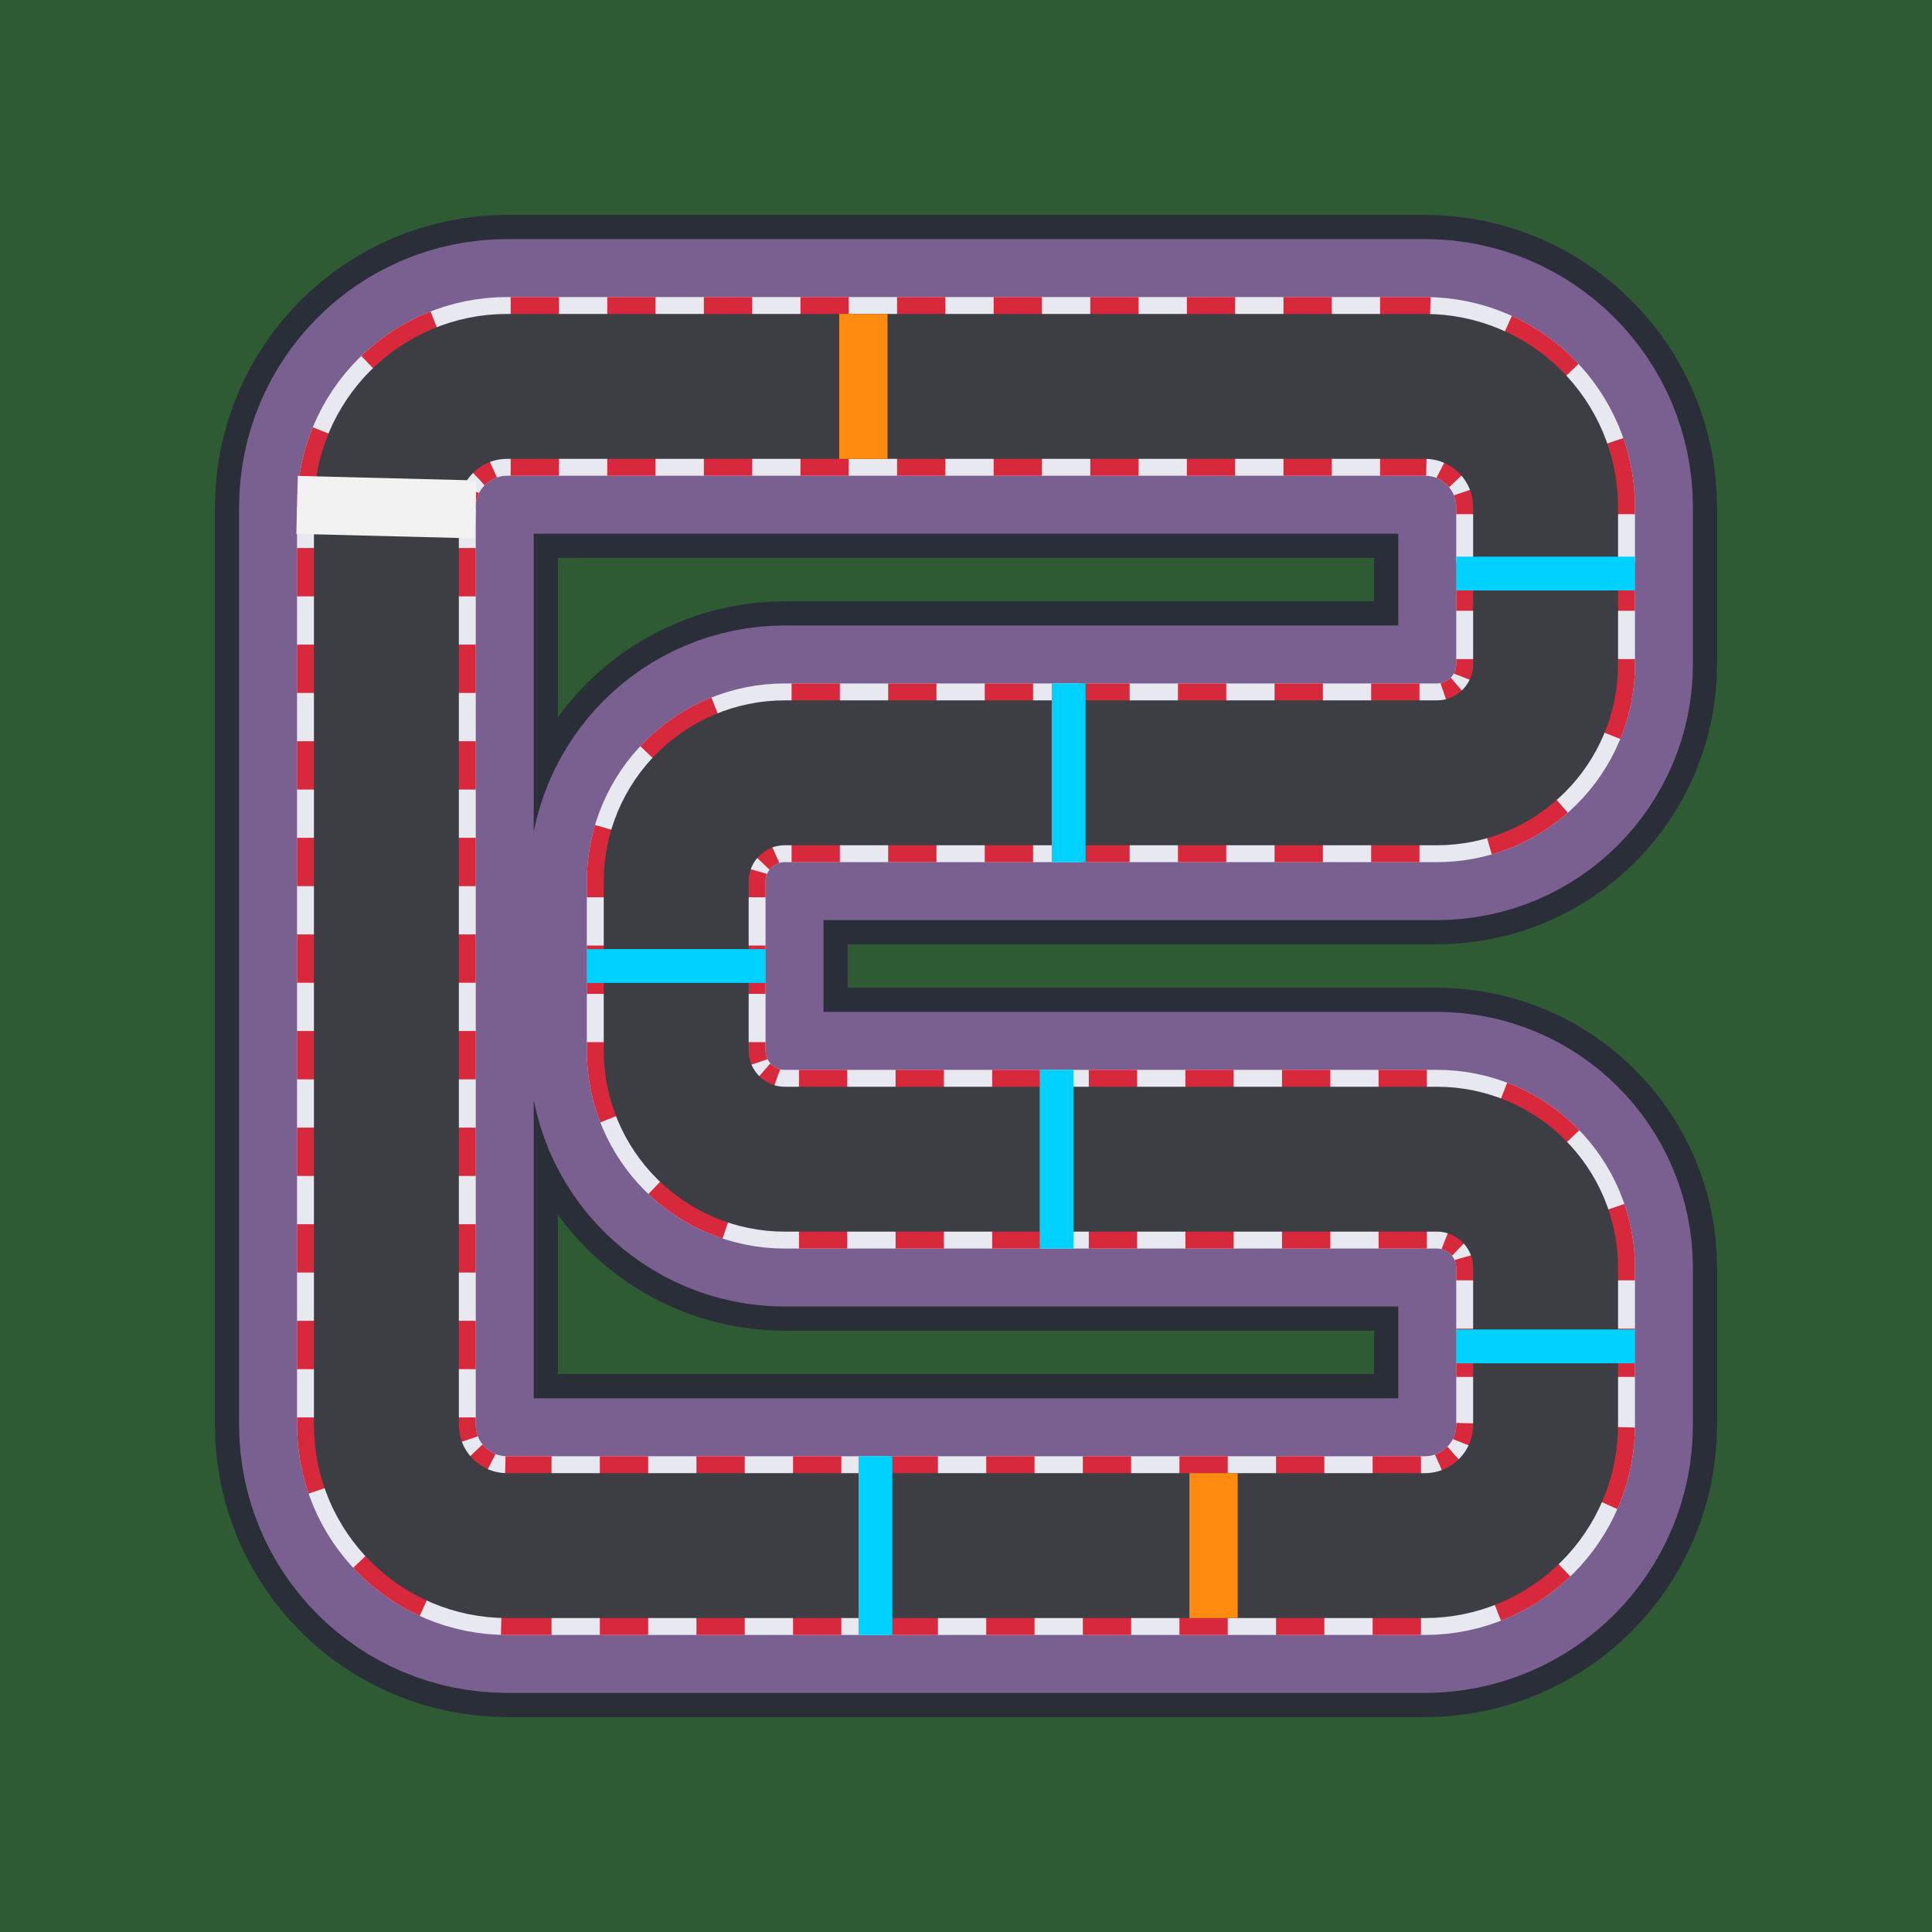
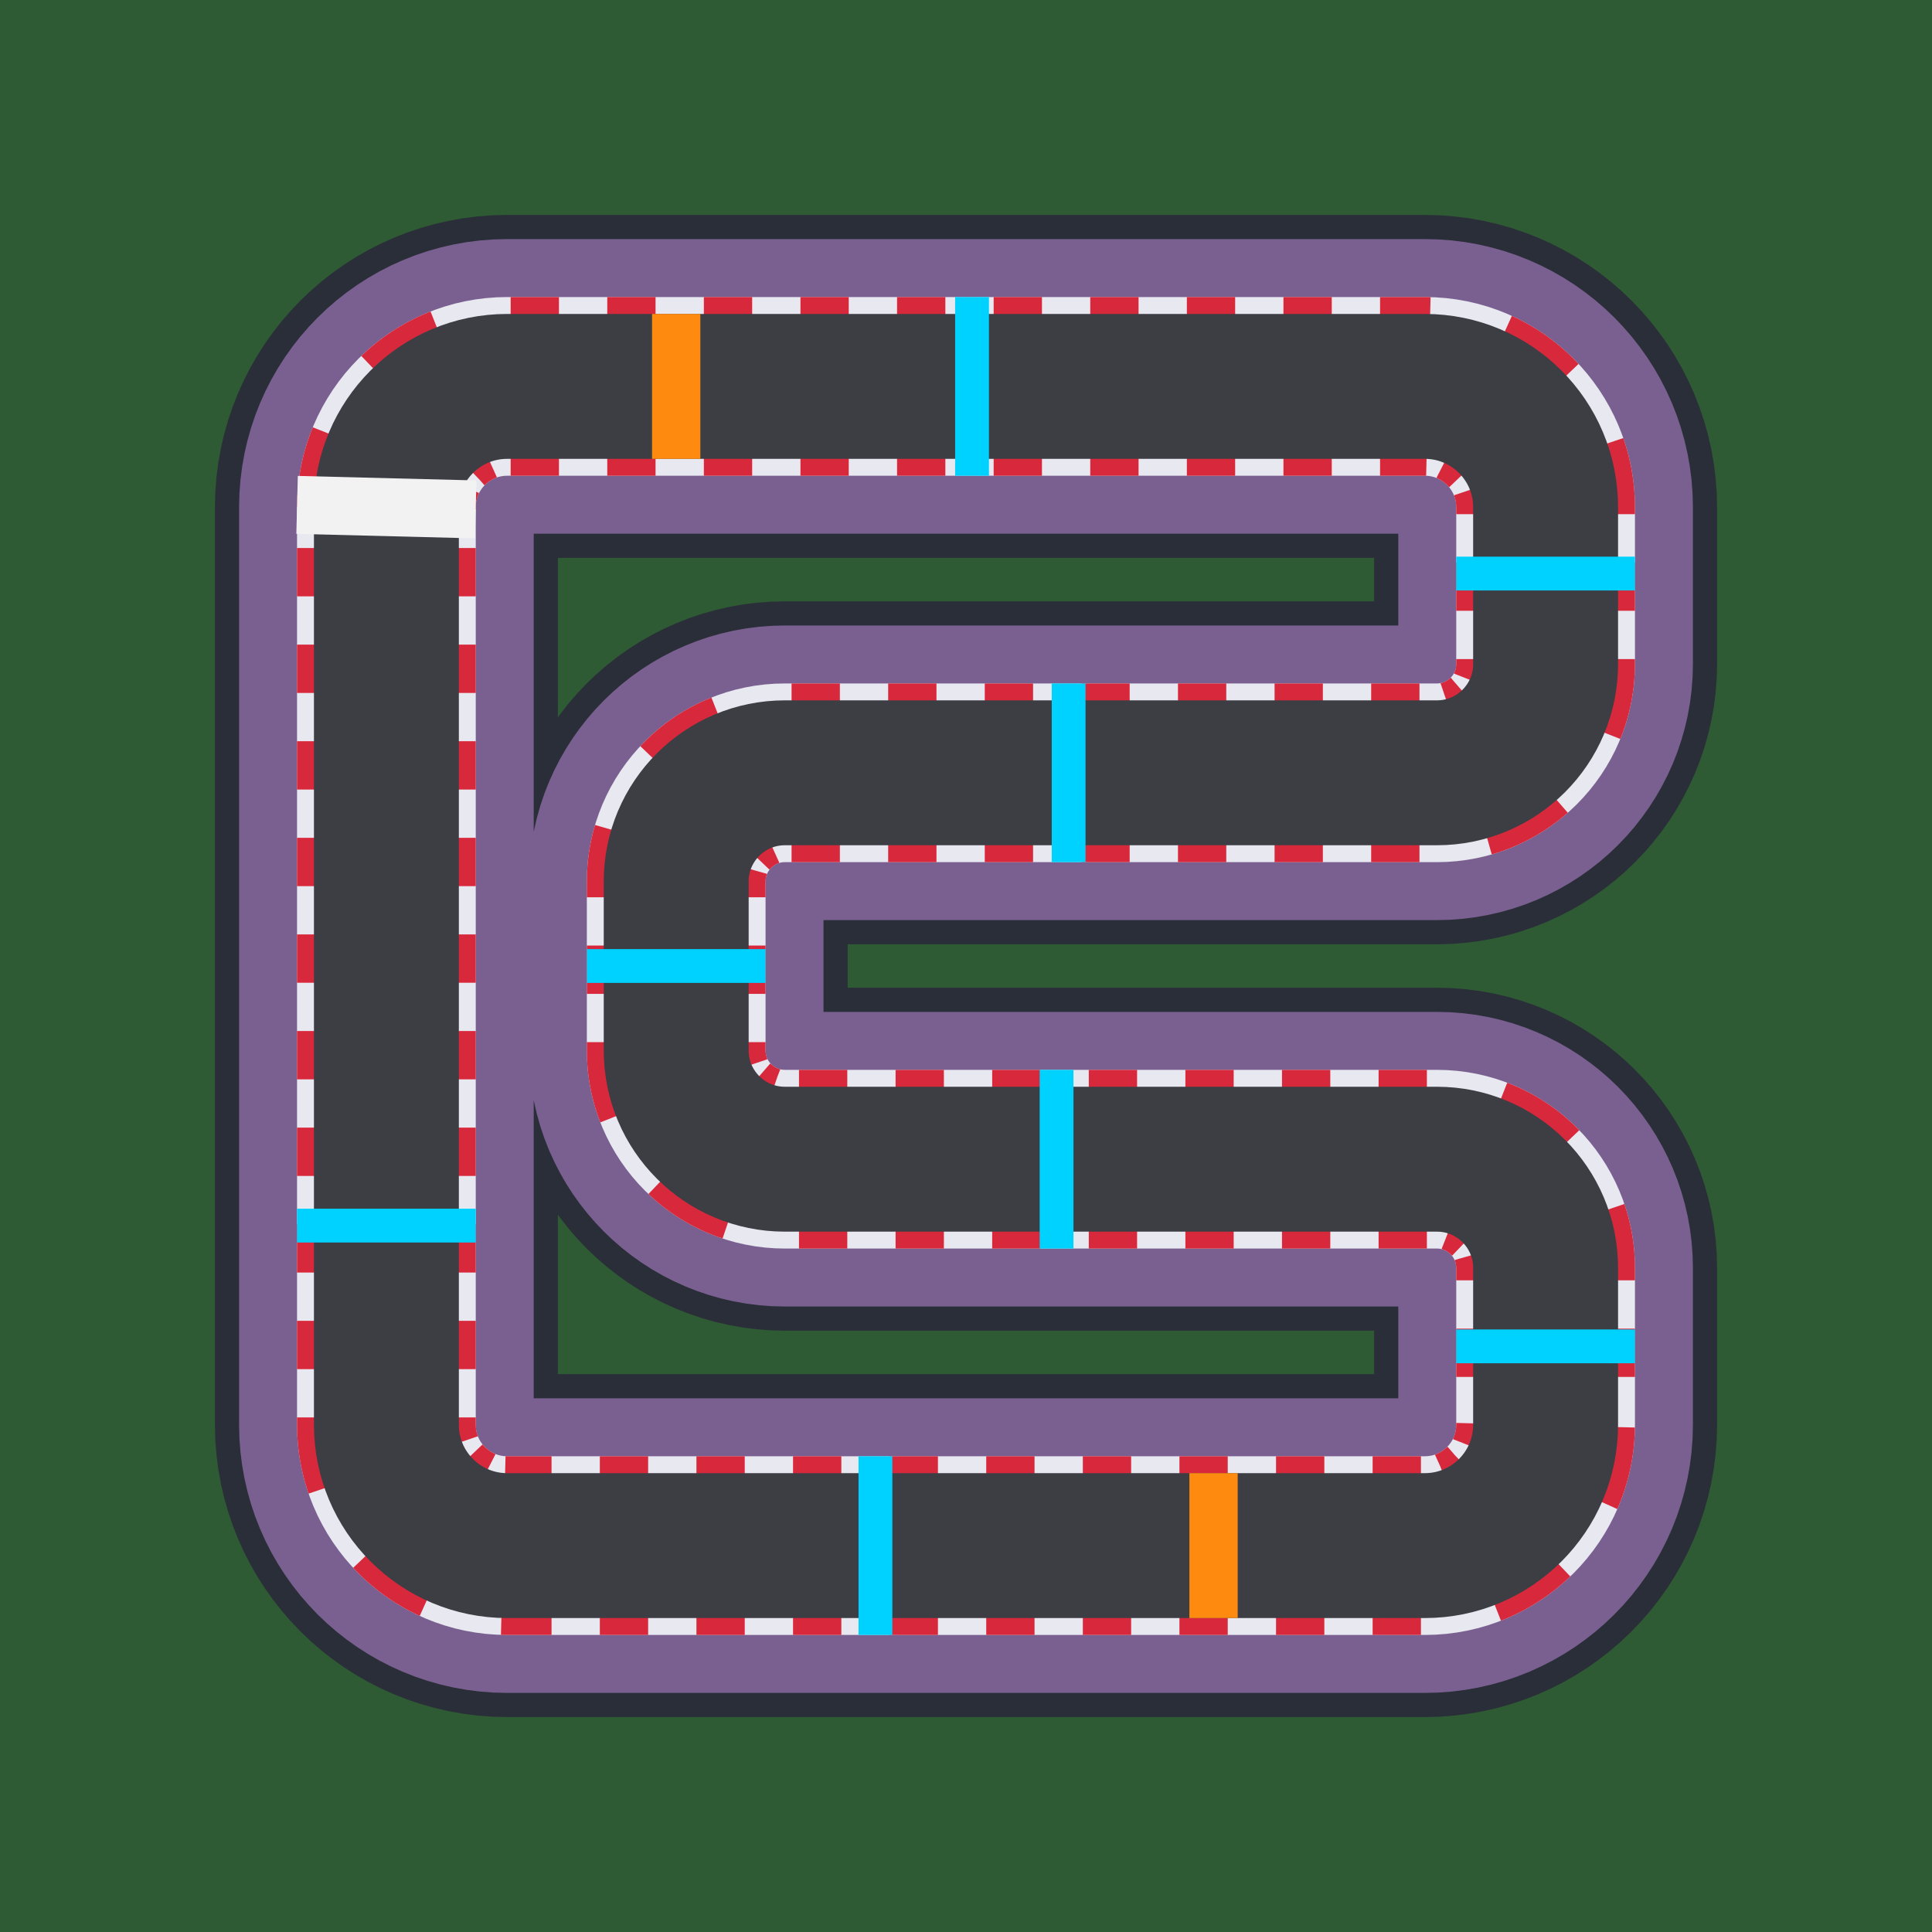
<svg xmlns="http://www.w3.org/2000/svg" width="1024" height="1024" viewBox="0 0 80 80" shape-rendering="geometricPrecision">
  <rect x="0" y="0" width="80" height="80" fill="#2E5A34" />
  <path d="M 16 21 A 5 5 0 0 1 21 16 L 59 16 A 5 5 0 0 1 64 21 L 64 27.5 A 4.5 4.5 0 0 1 59.5 32 L 32.5 32 A 4.5 4.5 0 0 0 28 36.5 L 28 43.5 A 4.5 4.5 0 0 0 32.5 48 L 59.5 48 A 4.5 4.5 0 0 1 64 52.5 L 64 59 A 5 5 0 0 1 59 64 L 21 64 A 5 5 0 0 1 16 59 L 16 36 A 5 5 0 0 0 16 36 L 16 21 Z" fill="none" stroke="#2A2E38" stroke-width="14.2" stroke-linecap="butt" />
  <path d="M 16 21 A 5 5 0 0 1 21 16 L 59 16 A 5 5 0 0 1 64 21 L 64 27.5 A 4.5 4.5 0 0 1 59.5 32 L 32.5 32 A 4.5 4.5 0 0 0 28 36.5 L 28 43.5 A 4.5 4.5 0 0 0 32.5 48 L 59.5 48 A 4.5 4.5 0 0 1 64 52.5 L 64 59 A 5 5 0 0 1 59 64 L 21 64 A 5 5 0 0 1 16 59 L 16 36 A 5 5 0 0 0 16 36 L 16 21 Z" fill="none" stroke="#7A6090" stroke-width="12.2" stroke-linecap="butt" />
  <path d="M 16 21 A 5 5 0 0 1 21 16 L 59 16 A 5 5 0 0 1 64 21 L 64 27.5 A 4.5 4.5 0 0 1 59.5 32 L 32.5 32 A 4.5 4.5 0 0 0 28 36.5 L 28 43.5 A 4.5 4.5 0 0 0 32.5 48 L 59.5 48 A 4.5 4.5 0 0 1 64 52.5 L 64 59 A 5 5 0 0 1 59 64 L 21 64 A 5 5 0 0 1 16 59 L 16 36 A 5 5 0 0 0 16 36 L 16 21 Z" fill="none" stroke="#E8E8F0" stroke-width="7.4" stroke-linecap="butt" />
  <path d="M 16 21 A 5 5 0 0 1 21 16 L 59 16 A 5 5 0 0 1 64 21 L 64 27.5 A 4.5 4.5 0 0 1 59.5 32 L 32.5 32 A 4.5 4.5 0 0 0 28 36.5 L 28 43.5 A 4.5 4.5 0 0 0 32.5 48 L 59.5 48 A 4.5 4.5 0 0 1 64 52.5 L 64 59 A 5 5 0 0 1 59 64 L 21 64 A 5 5 0 0 1 16 59 L 16 36 A 5 5 0 0 0 16 36 L 16 21 Z" fill="none" stroke="#D8283C" stroke-width="7.4" stroke-linecap="butt" stroke-dasharray="2.00 2.00" stroke-dashoffset="0.00" />
  <path d="M 16 21 A 5 5 0 0 1 21 16 L 59 16 A 5 5 0 0 1 64 21 L 64 27.5 A 4.5 4.5 0 0 1 59.5 32 L 32.5 32 A 4.5 4.5 0 0 0 28 36.5 L 28 43.5 A 4.5 4.5 0 0 0 32.5 48 L 59.5 48 A 4.5 4.5 0 0 1 64 52.5 L 64 59 A 5 5 0 0 1 59 64 L 21 64 A 5 5 0 0 1 16 59 L 16 36 A 5 5 0 0 0 16 36 L 16 21 Z" fill="none" stroke="#3C3E44" stroke-width="6" stroke-linecap="butt" />
  <polygon points="12.271,22.106 19.668,22.293 19.729,19.894 12.332,19.707" fill="#F2F2F2" stroke="none" />
+   <polygon points="39.55,12.3 39.55,19.7 40.95,19.7 40.95,12.3" fill="#00D2FF" stroke="none" />
  <polygon points="67.7,23.05 60.3,23.05 60.3,24.45 67.7,24.45" fill="#00D2FF" stroke="none" />
  <polygon points="44.95,35.7 44.95,28.3 43.55,28.3 43.55,35.7" fill="#00D2FF" stroke="none" />
  <polygon points="31.7,39.3 24.3,39.3 24.3,40.7 31.7,40.7" fill="#00D2FF" stroke="none" />
  <polygon points="43.05,44.3 43.05,51.7 44.45,51.7 44.45,44.3" fill="#00D2FF" stroke="none" />
  <polygon points="67.7,55.05 60.3,55.05 60.3,56.45 67.7,56.45" fill="#00D2FF" stroke="none" />
  <polygon points="36.95,67.7 36.95,60.3 35.55,60.3 35.55,67.7" fill="#00D2FF" stroke="none" />
-   <polygon points="34.75,13 34.75,19 36.75,19 36.75,13" fill="#FF8A10" stroke="none" />
+   <polygon points="12.3,51.45 19.7,51.45 19.7,50.05 12.3,50.05" fill="#00D2FF" stroke="none" />
+   <polygon points="27,13 27,19 29,19 29,13" fill="#FF8A10" stroke="none" />
  <polygon points="51.25,67 51.25,61 49.25,61 49.25,67" fill="#FF8A10" stroke="none" />
</svg>
